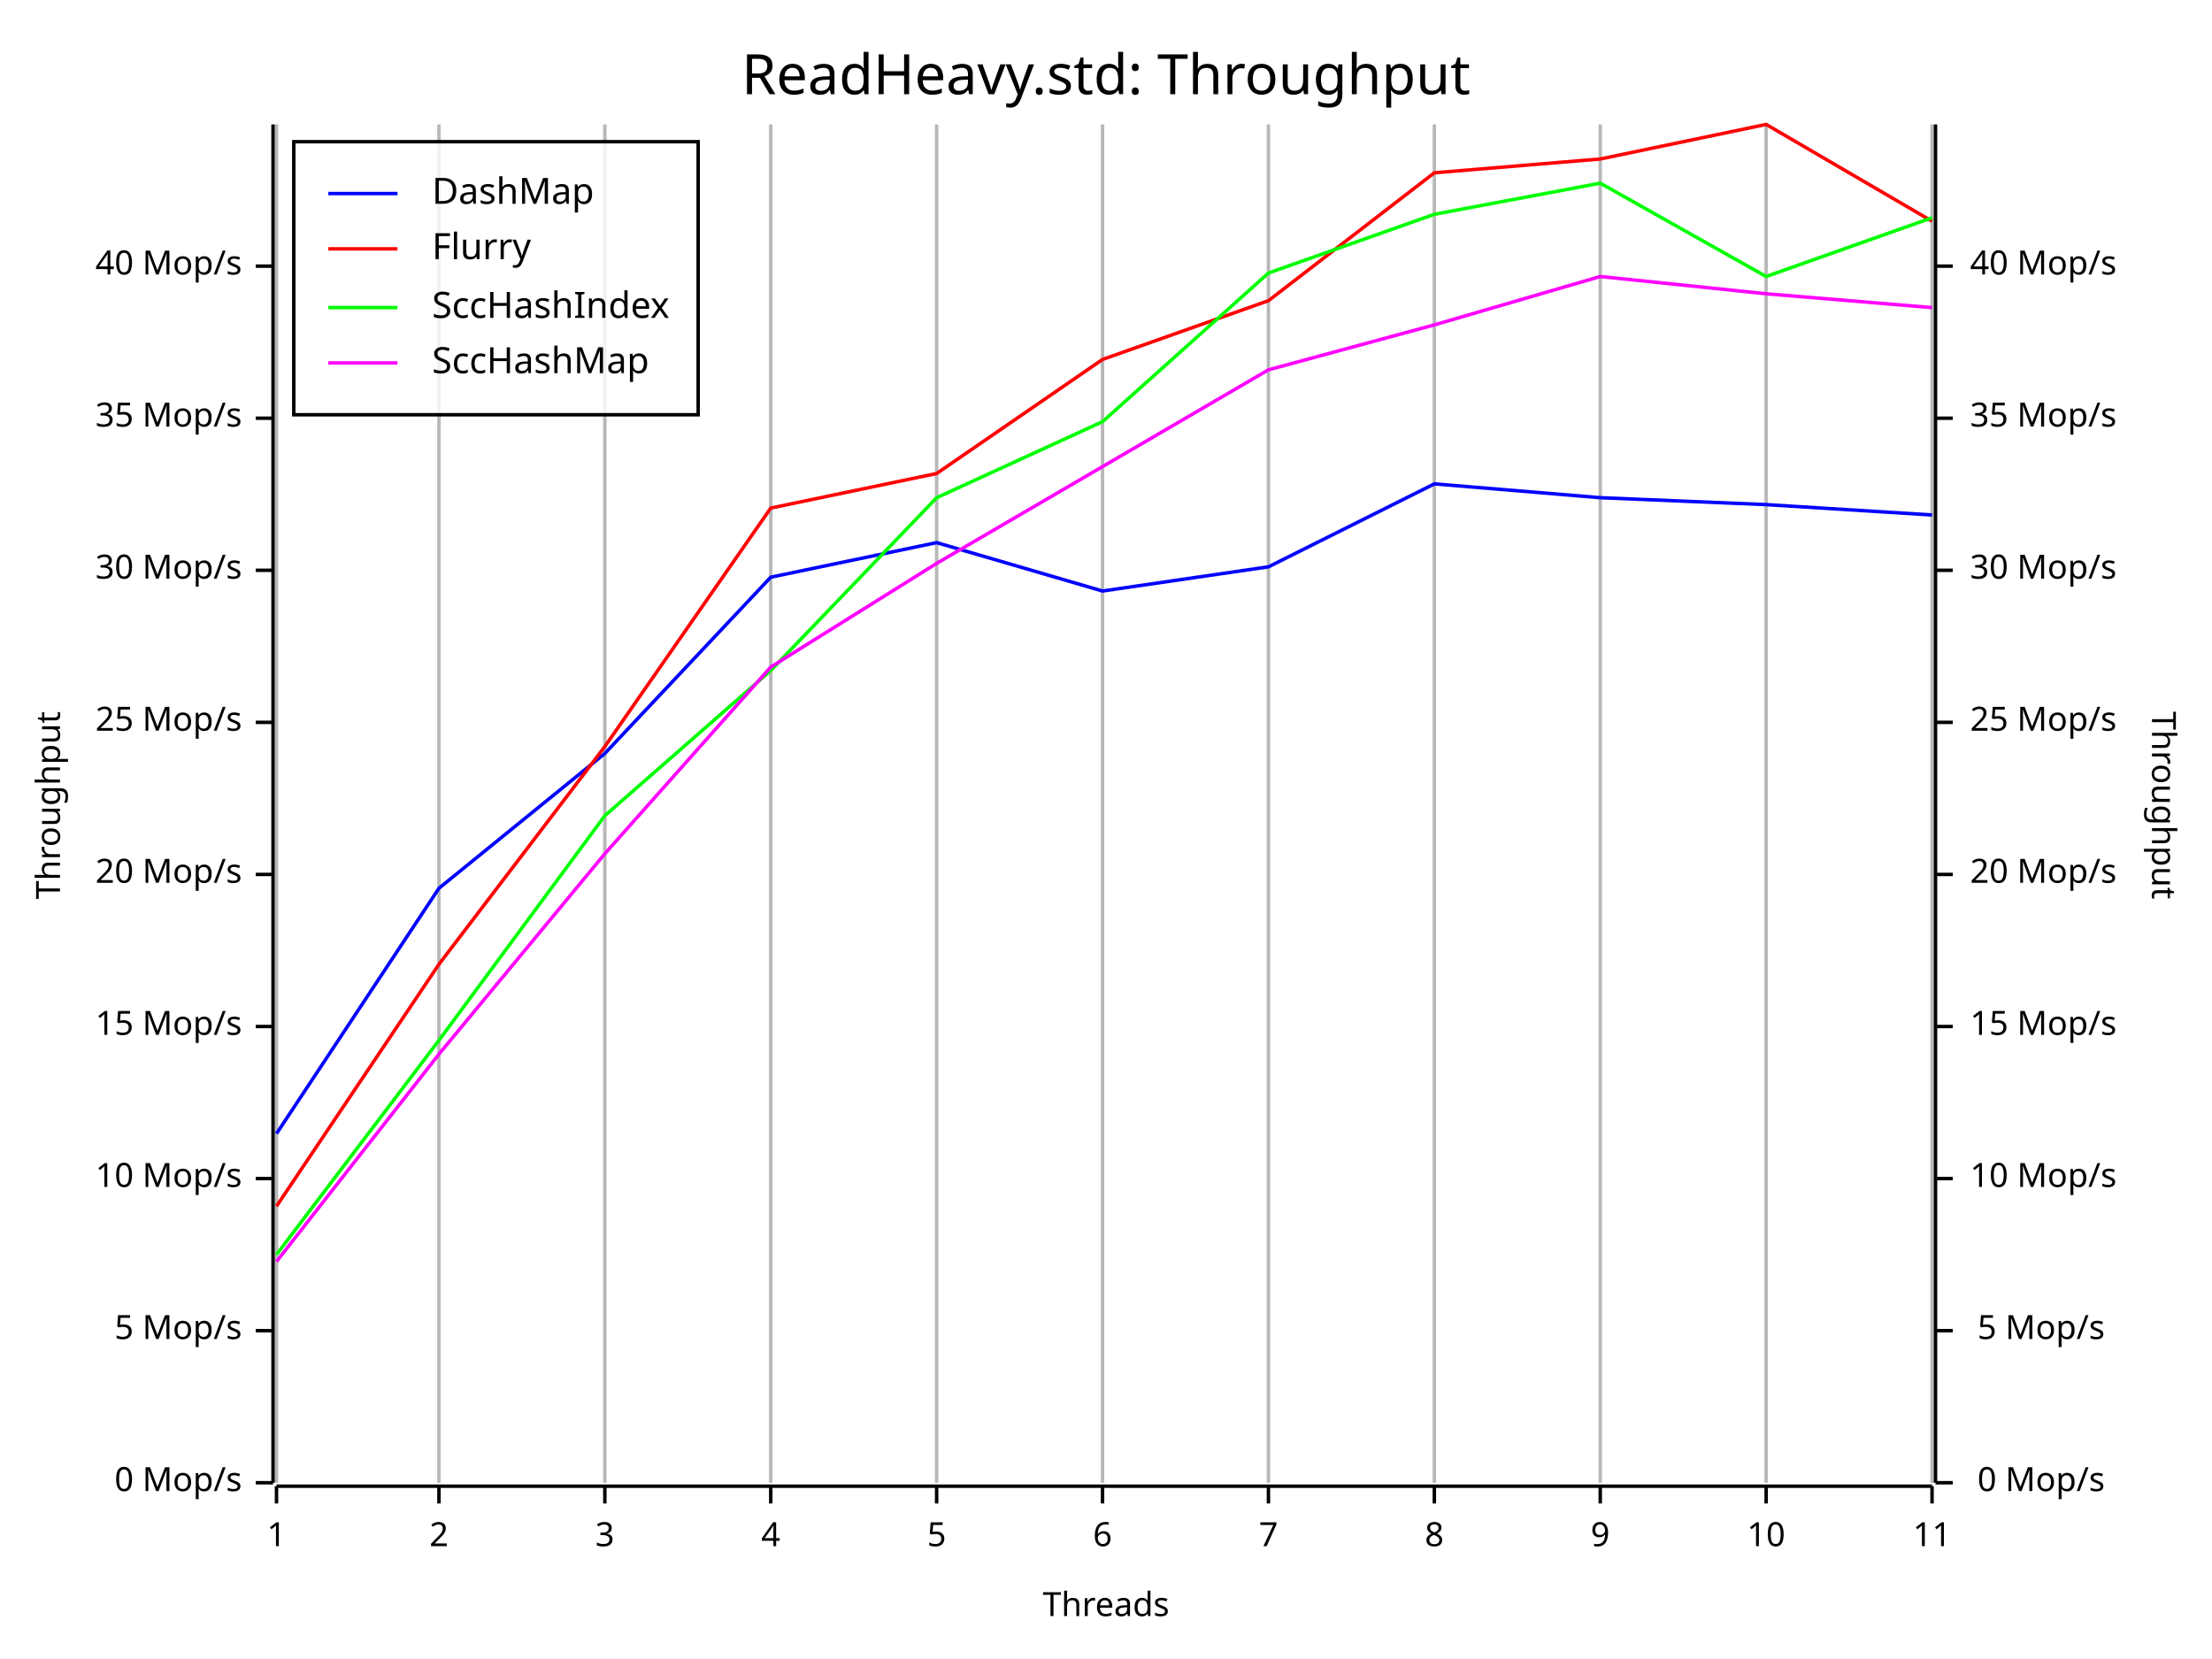
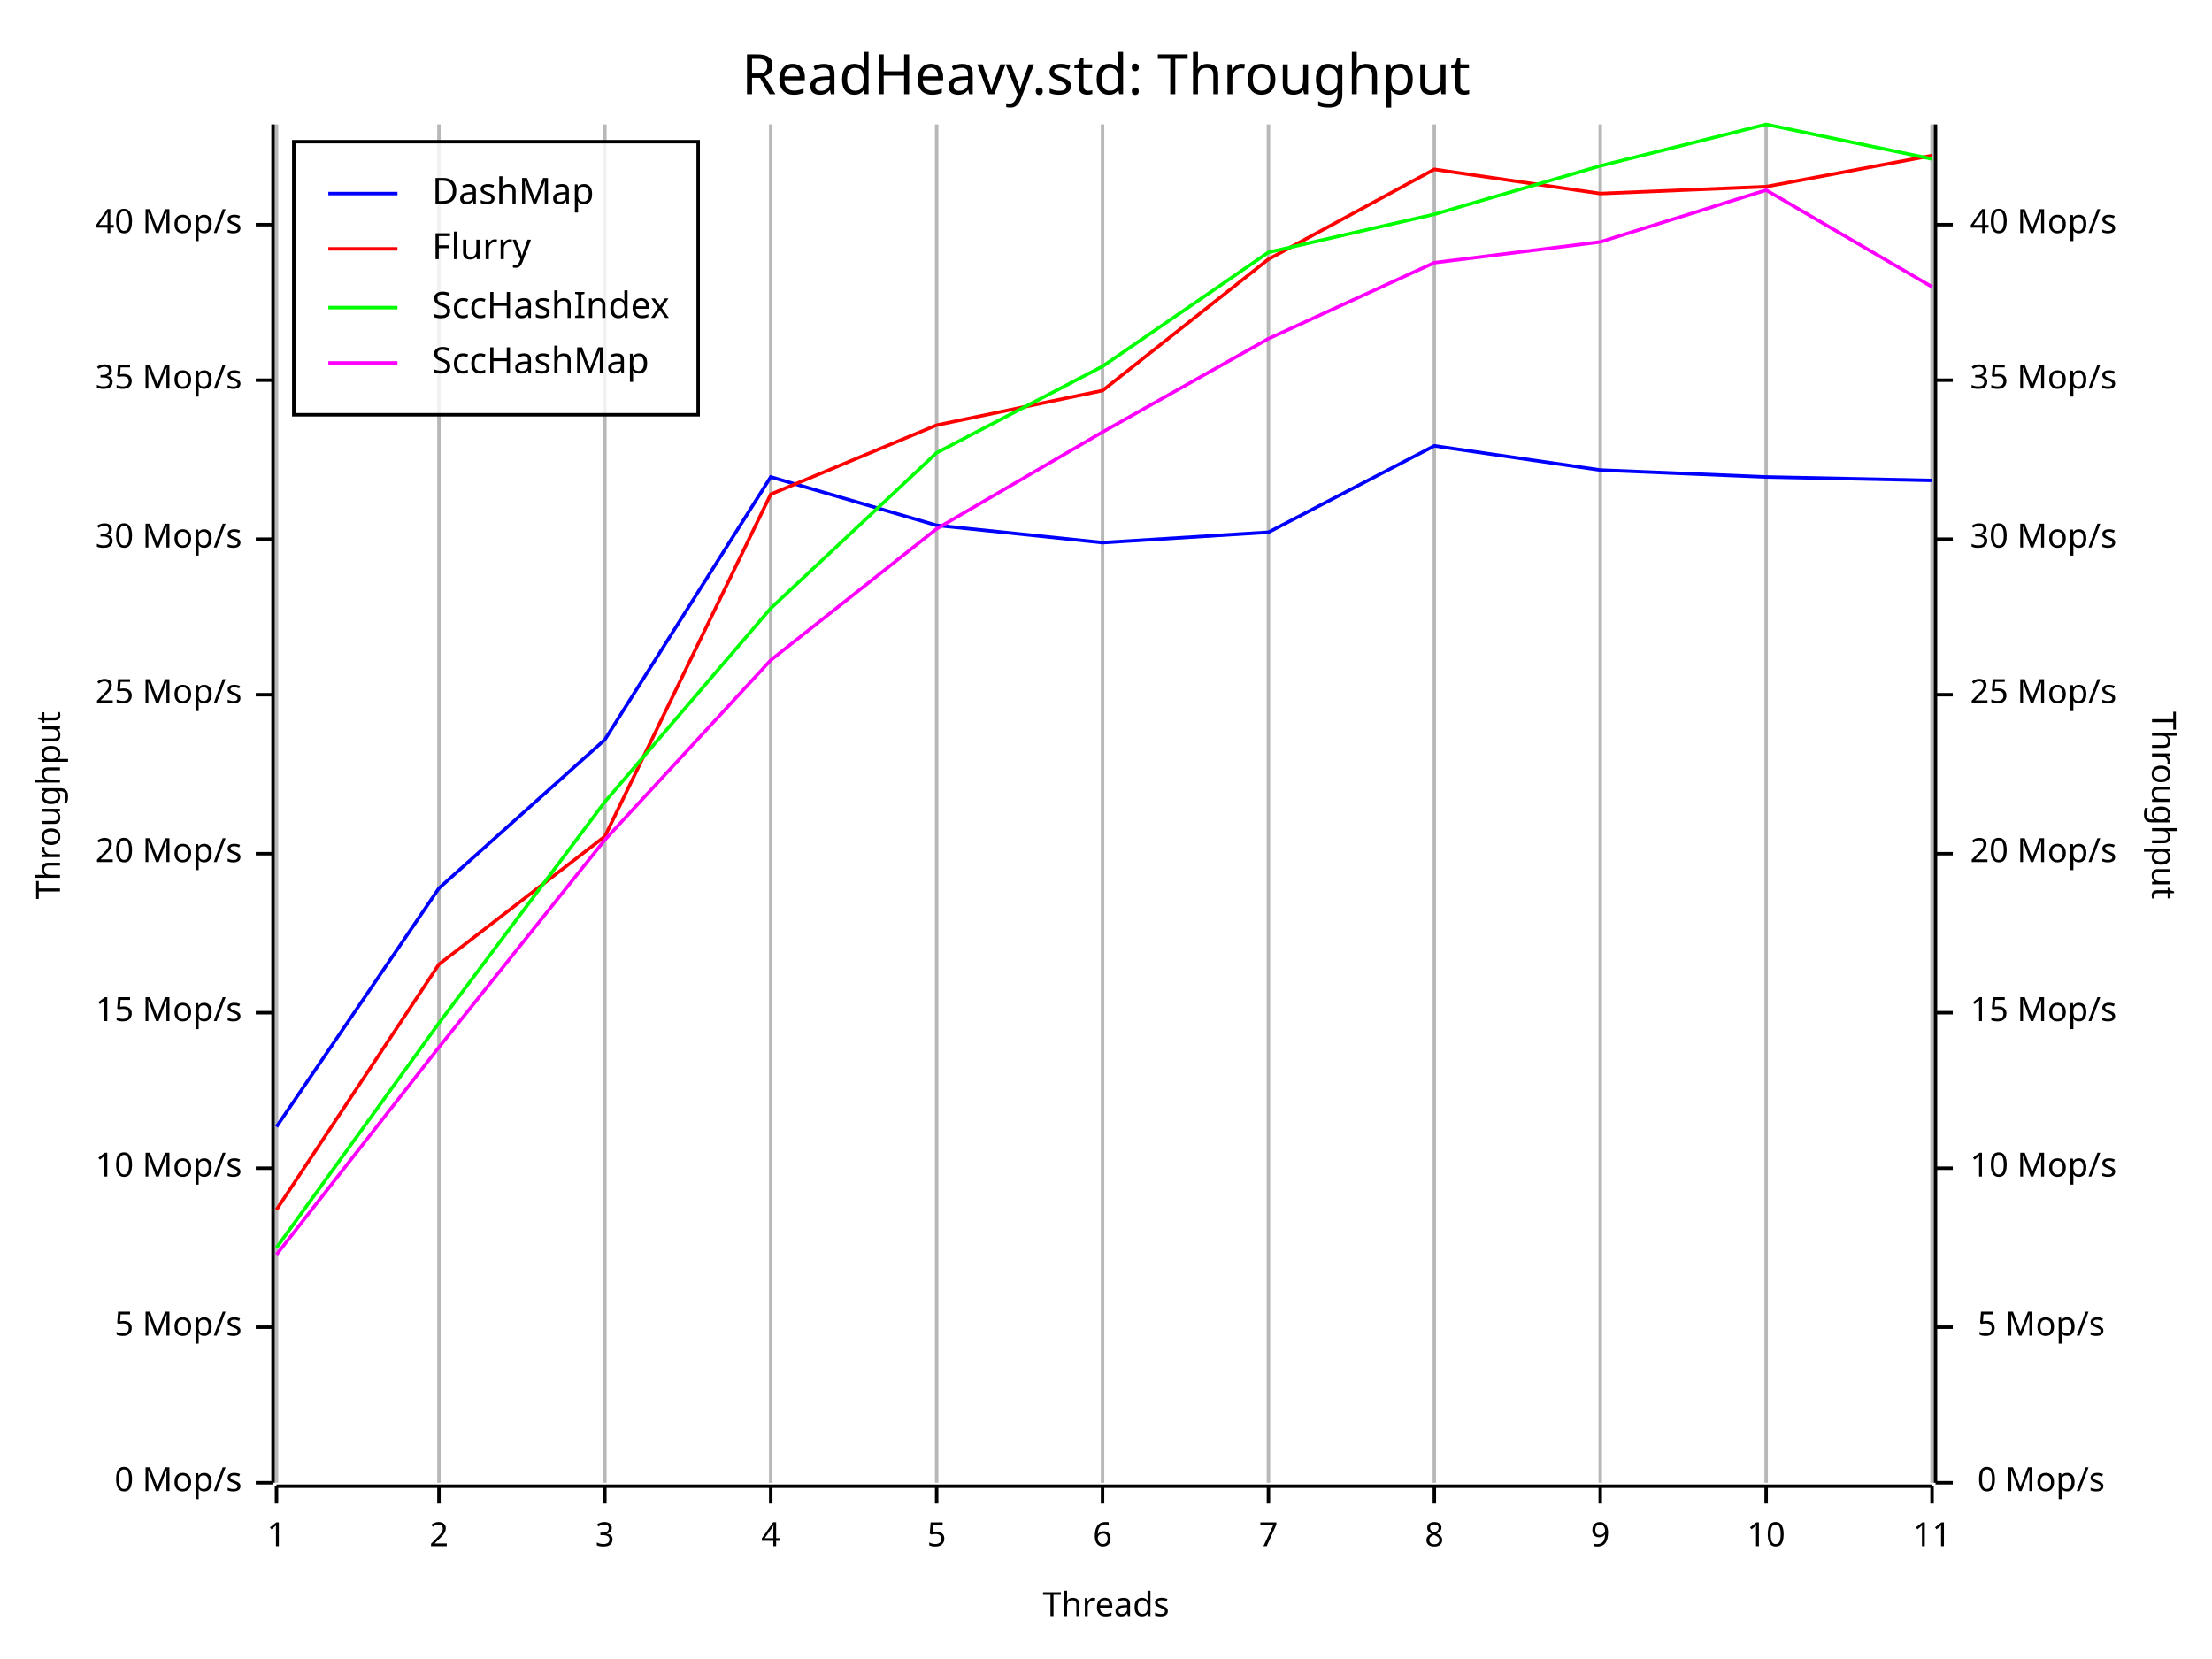
<svg xmlns="http://www.w3.org/2000/svg" width="640" height="480" viewBox="0 0 640 480">
  <rect x="0" y="0" width="640" height="480" opacity="1" fill="#FFFFFF" stroke="none" />
  <text x="320" y="15" dy="0.76em" text-anchor="middle" font-family="Fira Code" font-size="16.129" opacity="1" fill="#000000">
ReadHeavy.std: Throughput
</text>
  <line opacity="0.1" stroke="#000000" stroke-width="1" x1="80" y1="429" x2="80" y2="36" />
  <line opacity="0.1" stroke="#000000" stroke-width="1" x1="127" y1="429" x2="127" y2="36" />
  <line opacity="0.1" stroke="#000000" stroke-width="1" x1="175" y1="429" x2="175" y2="36" />
  <line opacity="0.1" stroke="#000000" stroke-width="1" x1="223" y1="429" x2="223" y2="36" />
  <line opacity="0.1" stroke="#000000" stroke-width="1" x1="271" y1="429" x2="271" y2="36" />
  <line opacity="0.1" stroke="#000000" stroke-width="1" x1="319" y1="429" x2="319" y2="36" />
  <line opacity="0.1" stroke="#000000" stroke-width="1" x1="367" y1="429" x2="367" y2="36" />
  <line opacity="0.1" stroke="#000000" stroke-width="1" x1="415" y1="429" x2="415" y2="36" />
  <line opacity="0.1" stroke="#000000" stroke-width="1" x1="463" y1="429" x2="463" y2="36" />
  <line opacity="0.1" stroke="#000000" stroke-width="1" x1="511" y1="429" x2="511" y2="36" />
  <line opacity="0.1" stroke="#000000" stroke-width="1" x1="559" y1="429" x2="559" y2="36" />
  <text x="10" y="233" dy="0.76em" text-anchor="middle" font-family="sans-serif" font-size="9.677" opacity="1" fill="#000000" transform="rotate(270, 10, 233)">
Throughput
</text>
  <text x="320" y="470" dy="-0.5ex" text-anchor="middle" font-family="sans-serif" font-size="9.677" opacity="1" fill="#000000">
Threads
</text>
  <text x="630" y="233" dy="0.76em" text-anchor="middle" font-family="sans-serif" font-size="9.677" opacity="1" fill="#000000" transform="rotate(90, 630, 233)">
Throughput
</text>
  <line opacity="0.2" stroke="#000000" stroke-width="1" x1="80" y1="429" x2="80" y2="36" />
  <line opacity="0.2" stroke="#000000" stroke-width="1" x1="127" y1="429" x2="127" y2="36" />
  <line opacity="0.2" stroke="#000000" stroke-width="1" x1="175" y1="429" x2="175" y2="36" />
  <line opacity="0.2" stroke="#000000" stroke-width="1" x1="223" y1="429" x2="223" y2="36" />
  <line opacity="0.2" stroke="#000000" stroke-width="1" x1="271" y1="429" x2="271" y2="36" />
  <line opacity="0.2" stroke="#000000" stroke-width="1" x1="319" y1="429" x2="319" y2="36" />
  <line opacity="0.2" stroke="#000000" stroke-width="1" x1="367" y1="429" x2="367" y2="36" />
  <line opacity="0.2" stroke="#000000" stroke-width="1" x1="415" y1="429" x2="415" y2="36" />
  <line opacity="0.2" stroke="#000000" stroke-width="1" x1="463" y1="429" x2="463" y2="36" />
  <line opacity="0.2" stroke="#000000" stroke-width="1" x1="511" y1="429" x2="511" y2="36" />
  <line opacity="0.2" stroke="#000000" stroke-width="1" x1="559" y1="429" x2="559" y2="36" />
  <polyline fill="none" opacity="1" stroke="#000000" stroke-width="1" points="79,36 79,429 " />
  <text x="70" y="429" dy="0.5ex" text-anchor="end" font-family="sans-serif" font-size="9.677" opacity="1" fill="#000000">
0 Mop/s
</text>
  <polyline fill="none" opacity="1" stroke="#000000" stroke-width="1" points="74,429 79,429 " />
-   <text x="70" y="385" dy="0.5ex" text-anchor="end" font-family="sans-serif" font-size="9.677" opacity="1" fill="#000000">
+   <text x="70" y="384" dy="0.5ex" text-anchor="end" font-family="sans-serif" font-size="9.677" opacity="1" fill="#000000">
5 Mop/s
</text>
-   <polyline fill="none" opacity="1" stroke="#000000" stroke-width="1" points="74,385 79,385 " />
-   <text x="70" y="341" dy="0.5ex" text-anchor="end" font-family="sans-serif" font-size="9.677" opacity="1" fill="#000000">
+   <polyline fill="none" opacity="1" stroke="#000000" stroke-width="1" points="74,384 79,384 " />
+   <text x="70" y="338" dy="0.5ex" text-anchor="end" font-family="sans-serif" font-size="9.677" opacity="1" fill="#000000">
10 Mop/s
</text>
-   <polyline fill="none" opacity="1" stroke="#000000" stroke-width="1" points="74,341 79,341 " />
-   <text x="70" y="297" dy="0.5ex" text-anchor="end" font-family="sans-serif" font-size="9.677" opacity="1" fill="#000000">
+   <polyline fill="none" opacity="1" stroke="#000000" stroke-width="1" points="74,338 79,338 " />
+   <text x="70" y="293" dy="0.5ex" text-anchor="end" font-family="sans-serif" font-size="9.677" opacity="1" fill="#000000">
15 Mop/s
</text>
-   <polyline fill="none" opacity="1" stroke="#000000" stroke-width="1" points="74,297 79,297 " />
-   <text x="70" y="253" dy="0.5ex" text-anchor="end" font-family="sans-serif" font-size="9.677" opacity="1" fill="#000000">
+   <polyline fill="none" opacity="1" stroke="#000000" stroke-width="1" points="74,293 79,293 " />
+   <text x="70" y="247" dy="0.5ex" text-anchor="end" font-family="sans-serif" font-size="9.677" opacity="1" fill="#000000">
20 Mop/s
</text>
-   <polyline fill="none" opacity="1" stroke="#000000" stroke-width="1" points="74,253 79,253 " />
-   <text x="70" y="209" dy="0.5ex" text-anchor="end" font-family="sans-serif" font-size="9.677" opacity="1" fill="#000000">
+   <polyline fill="none" opacity="1" stroke="#000000" stroke-width="1" points="74,247 79,247 " />
+   <text x="70" y="201" dy="0.5ex" text-anchor="end" font-family="sans-serif" font-size="9.677" opacity="1" fill="#000000">
25 Mop/s
</text>
-   <polyline fill="none" opacity="1" stroke="#000000" stroke-width="1" points="74,209 79,209 " />
-   <text x="70" y="165" dy="0.5ex" text-anchor="end" font-family="sans-serif" font-size="9.677" opacity="1" fill="#000000">
+   <polyline fill="none" opacity="1" stroke="#000000" stroke-width="1" points="74,201 79,201 " />
+   <text x="70" y="156" dy="0.5ex" text-anchor="end" font-family="sans-serif" font-size="9.677" opacity="1" fill="#000000">
30 Mop/s
</text>
-   <polyline fill="none" opacity="1" stroke="#000000" stroke-width="1" points="74,165 79,165 " />
-   <text x="70" y="121" dy="0.5ex" text-anchor="end" font-family="sans-serif" font-size="9.677" opacity="1" fill="#000000">
+   <polyline fill="none" opacity="1" stroke="#000000" stroke-width="1" points="74,156 79,156 " />
+   <text x="70" y="110" dy="0.5ex" text-anchor="end" font-family="sans-serif" font-size="9.677" opacity="1" fill="#000000">
35 Mop/s
</text>
-   <polyline fill="none" opacity="1" stroke="#000000" stroke-width="1" points="74,121 79,121 " />
-   <text x="70" y="77" dy="0.5ex" text-anchor="end" font-family="sans-serif" font-size="9.677" opacity="1" fill="#000000">
+   <polyline fill="none" opacity="1" stroke="#000000" stroke-width="1" points="74,110 79,110 " />
+   <text x="70" y="65" dy="0.5ex" text-anchor="end" font-family="sans-serif" font-size="9.677" opacity="1" fill="#000000">
40 Mop/s
</text>
-   <polyline fill="none" opacity="1" stroke="#000000" stroke-width="1" points="74,77 79,77 " />
+   <polyline fill="none" opacity="1" stroke="#000000" stroke-width="1" points="74,65 79,65 " />
  <polyline fill="none" opacity="1" stroke="#000000" stroke-width="1" points="80,430 559,430 " />
  <text x="80" y="440" dy="0.76em" text-anchor="middle" font-family="sans-serif" font-size="9.677" opacity="1" fill="#000000">
1
</text>
  <polyline fill="none" opacity="1" stroke="#000000" stroke-width="1" points="80,430 80,435 " />
  <text x="127" y="440" dy="0.76em" text-anchor="middle" font-family="sans-serif" font-size="9.677" opacity="1" fill="#000000">
2
</text>
  <polyline fill="none" opacity="1" stroke="#000000" stroke-width="1" points="127,430 127,435 " />
  <text x="175" y="440" dy="0.76em" text-anchor="middle" font-family="sans-serif" font-size="9.677" opacity="1" fill="#000000">
3
</text>
  <polyline fill="none" opacity="1" stroke="#000000" stroke-width="1" points="175,430 175,435 " />
  <text x="223" y="440" dy="0.76em" text-anchor="middle" font-family="sans-serif" font-size="9.677" opacity="1" fill="#000000">
4
</text>
  <polyline fill="none" opacity="1" stroke="#000000" stroke-width="1" points="223,430 223,435 " />
  <text x="271" y="440" dy="0.76em" text-anchor="middle" font-family="sans-serif" font-size="9.677" opacity="1" fill="#000000">
5
</text>
  <polyline fill="none" opacity="1" stroke="#000000" stroke-width="1" points="271,430 271,435 " />
  <text x="319" y="440" dy="0.76em" text-anchor="middle" font-family="sans-serif" font-size="9.677" opacity="1" fill="#000000">
6
</text>
  <polyline fill="none" opacity="1" stroke="#000000" stroke-width="1" points="319,430 319,435 " />
  <text x="367" y="440" dy="0.76em" text-anchor="middle" font-family="sans-serif" font-size="9.677" opacity="1" fill="#000000">
7
</text>
  <polyline fill="none" opacity="1" stroke="#000000" stroke-width="1" points="367,430 367,435 " />
  <text x="415" y="440" dy="0.76em" text-anchor="middle" font-family="sans-serif" font-size="9.677" opacity="1" fill="#000000">
8
</text>
  <polyline fill="none" opacity="1" stroke="#000000" stroke-width="1" points="415,430 415,435 " />
  <text x="463" y="440" dy="0.76em" text-anchor="middle" font-family="sans-serif" font-size="9.677" opacity="1" fill="#000000">
9
</text>
  <polyline fill="none" opacity="1" stroke="#000000" stroke-width="1" points="463,430 463,435 " />
  <text x="511" y="440" dy="0.76em" text-anchor="middle" font-family="sans-serif" font-size="9.677" opacity="1" fill="#000000">
10
</text>
  <polyline fill="none" opacity="1" stroke="#000000" stroke-width="1" points="511,430 511,435 " />
  <text x="559" y="440" dy="0.76em" text-anchor="middle" font-family="sans-serif" font-size="9.677" opacity="1" fill="#000000">
11
</text>
  <polyline fill="none" opacity="1" stroke="#000000" stroke-width="1" points="559,430 559,435 " />
  <polyline fill="none" opacity="1" stroke="#000000" stroke-width="1" points="560,36 560,429 " />
  <text x="609" y="429" dy="0.5ex" text-anchor="end" font-family="sans-serif" font-size="9.677" opacity="1" fill="#000000">
0 Mop/s
</text>
  <polyline fill="none" opacity="1" stroke="#000000" stroke-width="1" points="560,429 565,429 " />
-   <text x="609" y="385" dy="0.5ex" text-anchor="end" font-family="sans-serif" font-size="9.677" opacity="1" fill="#000000">
+   <text x="609" y="384" dy="0.5ex" text-anchor="end" font-family="sans-serif" font-size="9.677" opacity="1" fill="#000000">
5 Mop/s
</text>
-   <polyline fill="none" opacity="1" stroke="#000000" stroke-width="1" points="560,385 565,385 " />
-   <text x="570" y="341" dy="0.5ex" text-anchor="start" font-family="sans-serif" font-size="9.677" opacity="1" fill="#000000">
+   <polyline fill="none" opacity="1" stroke="#000000" stroke-width="1" points="560,384 565,384 " />
+   <text x="570" y="338" dy="0.5ex" text-anchor="start" font-family="sans-serif" font-size="9.677" opacity="1" fill="#000000">
10 Mop/s
</text>
-   <polyline fill="none" opacity="1" stroke="#000000" stroke-width="1" points="560,341 565,341 " />
-   <text x="570" y="297" dy="0.5ex" text-anchor="start" font-family="sans-serif" font-size="9.677" opacity="1" fill="#000000">
+   <polyline fill="none" opacity="1" stroke="#000000" stroke-width="1" points="560,338 565,338 " />
+   <text x="570" y="293" dy="0.5ex" text-anchor="start" font-family="sans-serif" font-size="9.677" opacity="1" fill="#000000">
15 Mop/s
</text>
-   <polyline fill="none" opacity="1" stroke="#000000" stroke-width="1" points="560,297 565,297 " />
-   <text x="570" y="253" dy="0.5ex" text-anchor="start" font-family="sans-serif" font-size="9.677" opacity="1" fill="#000000">
+   <polyline fill="none" opacity="1" stroke="#000000" stroke-width="1" points="560,293 565,293 " />
+   <text x="570" y="247" dy="0.5ex" text-anchor="start" font-family="sans-serif" font-size="9.677" opacity="1" fill="#000000">
20 Mop/s
</text>
-   <polyline fill="none" opacity="1" stroke="#000000" stroke-width="1" points="560,253 565,253 " />
-   <text x="570" y="209" dy="0.5ex" text-anchor="start" font-family="sans-serif" font-size="9.677" opacity="1" fill="#000000">
+   <polyline fill="none" opacity="1" stroke="#000000" stroke-width="1" points="560,247 565,247 " />
+   <text x="570" y="201" dy="0.5ex" text-anchor="start" font-family="sans-serif" font-size="9.677" opacity="1" fill="#000000">
25 Mop/s
</text>
-   <polyline fill="none" opacity="1" stroke="#000000" stroke-width="1" points="560,209 565,209 " />
-   <text x="570" y="165" dy="0.5ex" text-anchor="start" font-family="sans-serif" font-size="9.677" opacity="1" fill="#000000">
+   <polyline fill="none" opacity="1" stroke="#000000" stroke-width="1" points="560,201 565,201 " />
+   <text x="570" y="156" dy="0.5ex" text-anchor="start" font-family="sans-serif" font-size="9.677" opacity="1" fill="#000000">
30 Mop/s
</text>
-   <polyline fill="none" opacity="1" stroke="#000000" stroke-width="1" points="560,165 565,165 " />
-   <text x="570" y="121" dy="0.5ex" text-anchor="start" font-family="sans-serif" font-size="9.677" opacity="1" fill="#000000">
+   <polyline fill="none" opacity="1" stroke="#000000" stroke-width="1" points="560,156 565,156 " />
+   <text x="570" y="110" dy="0.5ex" text-anchor="start" font-family="sans-serif" font-size="9.677" opacity="1" fill="#000000">
35 Mop/s
</text>
-   <polyline fill="none" opacity="1" stroke="#000000" stroke-width="1" points="560,121 565,121 " />
-   <text x="570" y="77" dy="0.5ex" text-anchor="start" font-family="sans-serif" font-size="9.677" opacity="1" fill="#000000">
+   <polyline fill="none" opacity="1" stroke="#000000" stroke-width="1" points="560,110 565,110 " />
+   <text x="570" y="65" dy="0.5ex" text-anchor="start" font-family="sans-serif" font-size="9.677" opacity="1" fill="#000000">
40 Mop/s
</text>
-   <polyline fill="none" opacity="1" stroke="#000000" stroke-width="1" points="560,77 565,77 " />
-   <polyline fill="none" opacity="1" stroke="#0000FF" stroke-width="1" points="80,328 127,257 175,218 223,167 271,157 319,171 367,164 415,140 463,144 511,146 559,149 " />
-   <polyline fill="none" opacity="1" stroke="#FF0000" stroke-width="1" points="80,349 127,279 175,216 223,147 271,137 319,104 367,87 415,50 463,46 511,36 559,64 " />
-   <polyline fill="none" opacity="1" stroke="#00FF00" stroke-width="1" points="80,363 127,301 175,236 223,194 271,144 319,122 367,79 415,62 463,53 511,80 559,63 " />
-   <polyline fill="none" opacity="1" stroke="#FF00FF" stroke-width="1" points="80,365 127,305 175,247 223,193 271,163 319,135 367,107 415,94 463,80 511,85 559,89 " />
+   <polyline fill="none" opacity="1" stroke="#000000" stroke-width="1" points="560,65 565,65 " />
+   <polyline fill="none" opacity="1" stroke="#0000FF" stroke-width="1" points="80,326 127,257 175,214 223,138 271,152 319,157 367,154 415,129 463,136 511,138 559,139 " />
+   <polyline fill="none" opacity="1" stroke="#FF0000" stroke-width="1" points="80,350 127,279 175,242 223,143 271,123 319,113 367,75 415,49 463,56 511,54 559,45 " />
+   <polyline fill="none" opacity="1" stroke="#00FF00" stroke-width="1" points="80,361 127,296 175,232 223,176 271,131 319,106 367,73 415,62 463,48 511,36 559,46 " />
+   <polyline fill="none" opacity="1" stroke="#FF00FF" stroke-width="1" points="80,363 127,303 175,243 223,191 271,153 319,125 367,98 415,76 463,70 511,55 559,83 " />
  <rect x="85" y="41" width="117" height="79" opacity="0.8" fill="#FFFFFF" stroke="none" />
  <rect x="85" y="41" width="117" height="79" opacity="1" fill="none" stroke="#000000" />
  <text x="125" y="51" dy="0.76em" text-anchor="start" font-family="Fira Code" font-size="10.484" opacity="1" fill="#000000">
DashMap
</text>
  <text x="125" y="67" dy="0.76em" text-anchor="start" font-family="Fira Code" font-size="10.484" opacity="1" fill="#000000">
Flurry
</text>
  <text x="125" y="84" dy="0.76em" text-anchor="start" font-family="Fira Code" font-size="10.484" opacity="1" fill="#000000">
SccHashIndex
</text>
  <text x="125" y="100" dy="0.76em" text-anchor="start" font-family="Fira Code" font-size="10.484" opacity="1" fill="#000000">
SccHashMap
</text>
  <polyline fill="none" opacity="1" stroke="#0000FF" stroke-width="1" points="95,56 115,56 " />
  <polyline fill="none" opacity="1" stroke="#FF0000" stroke-width="1" points="95,72 115,72 " />
  <polyline fill="none" opacity="1" stroke="#00FF00" stroke-width="1" points="95,89 115,89 " />
  <polyline fill="none" opacity="1" stroke="#FF00FF" stroke-width="1" points="95,105 115,105 " />
</svg>
